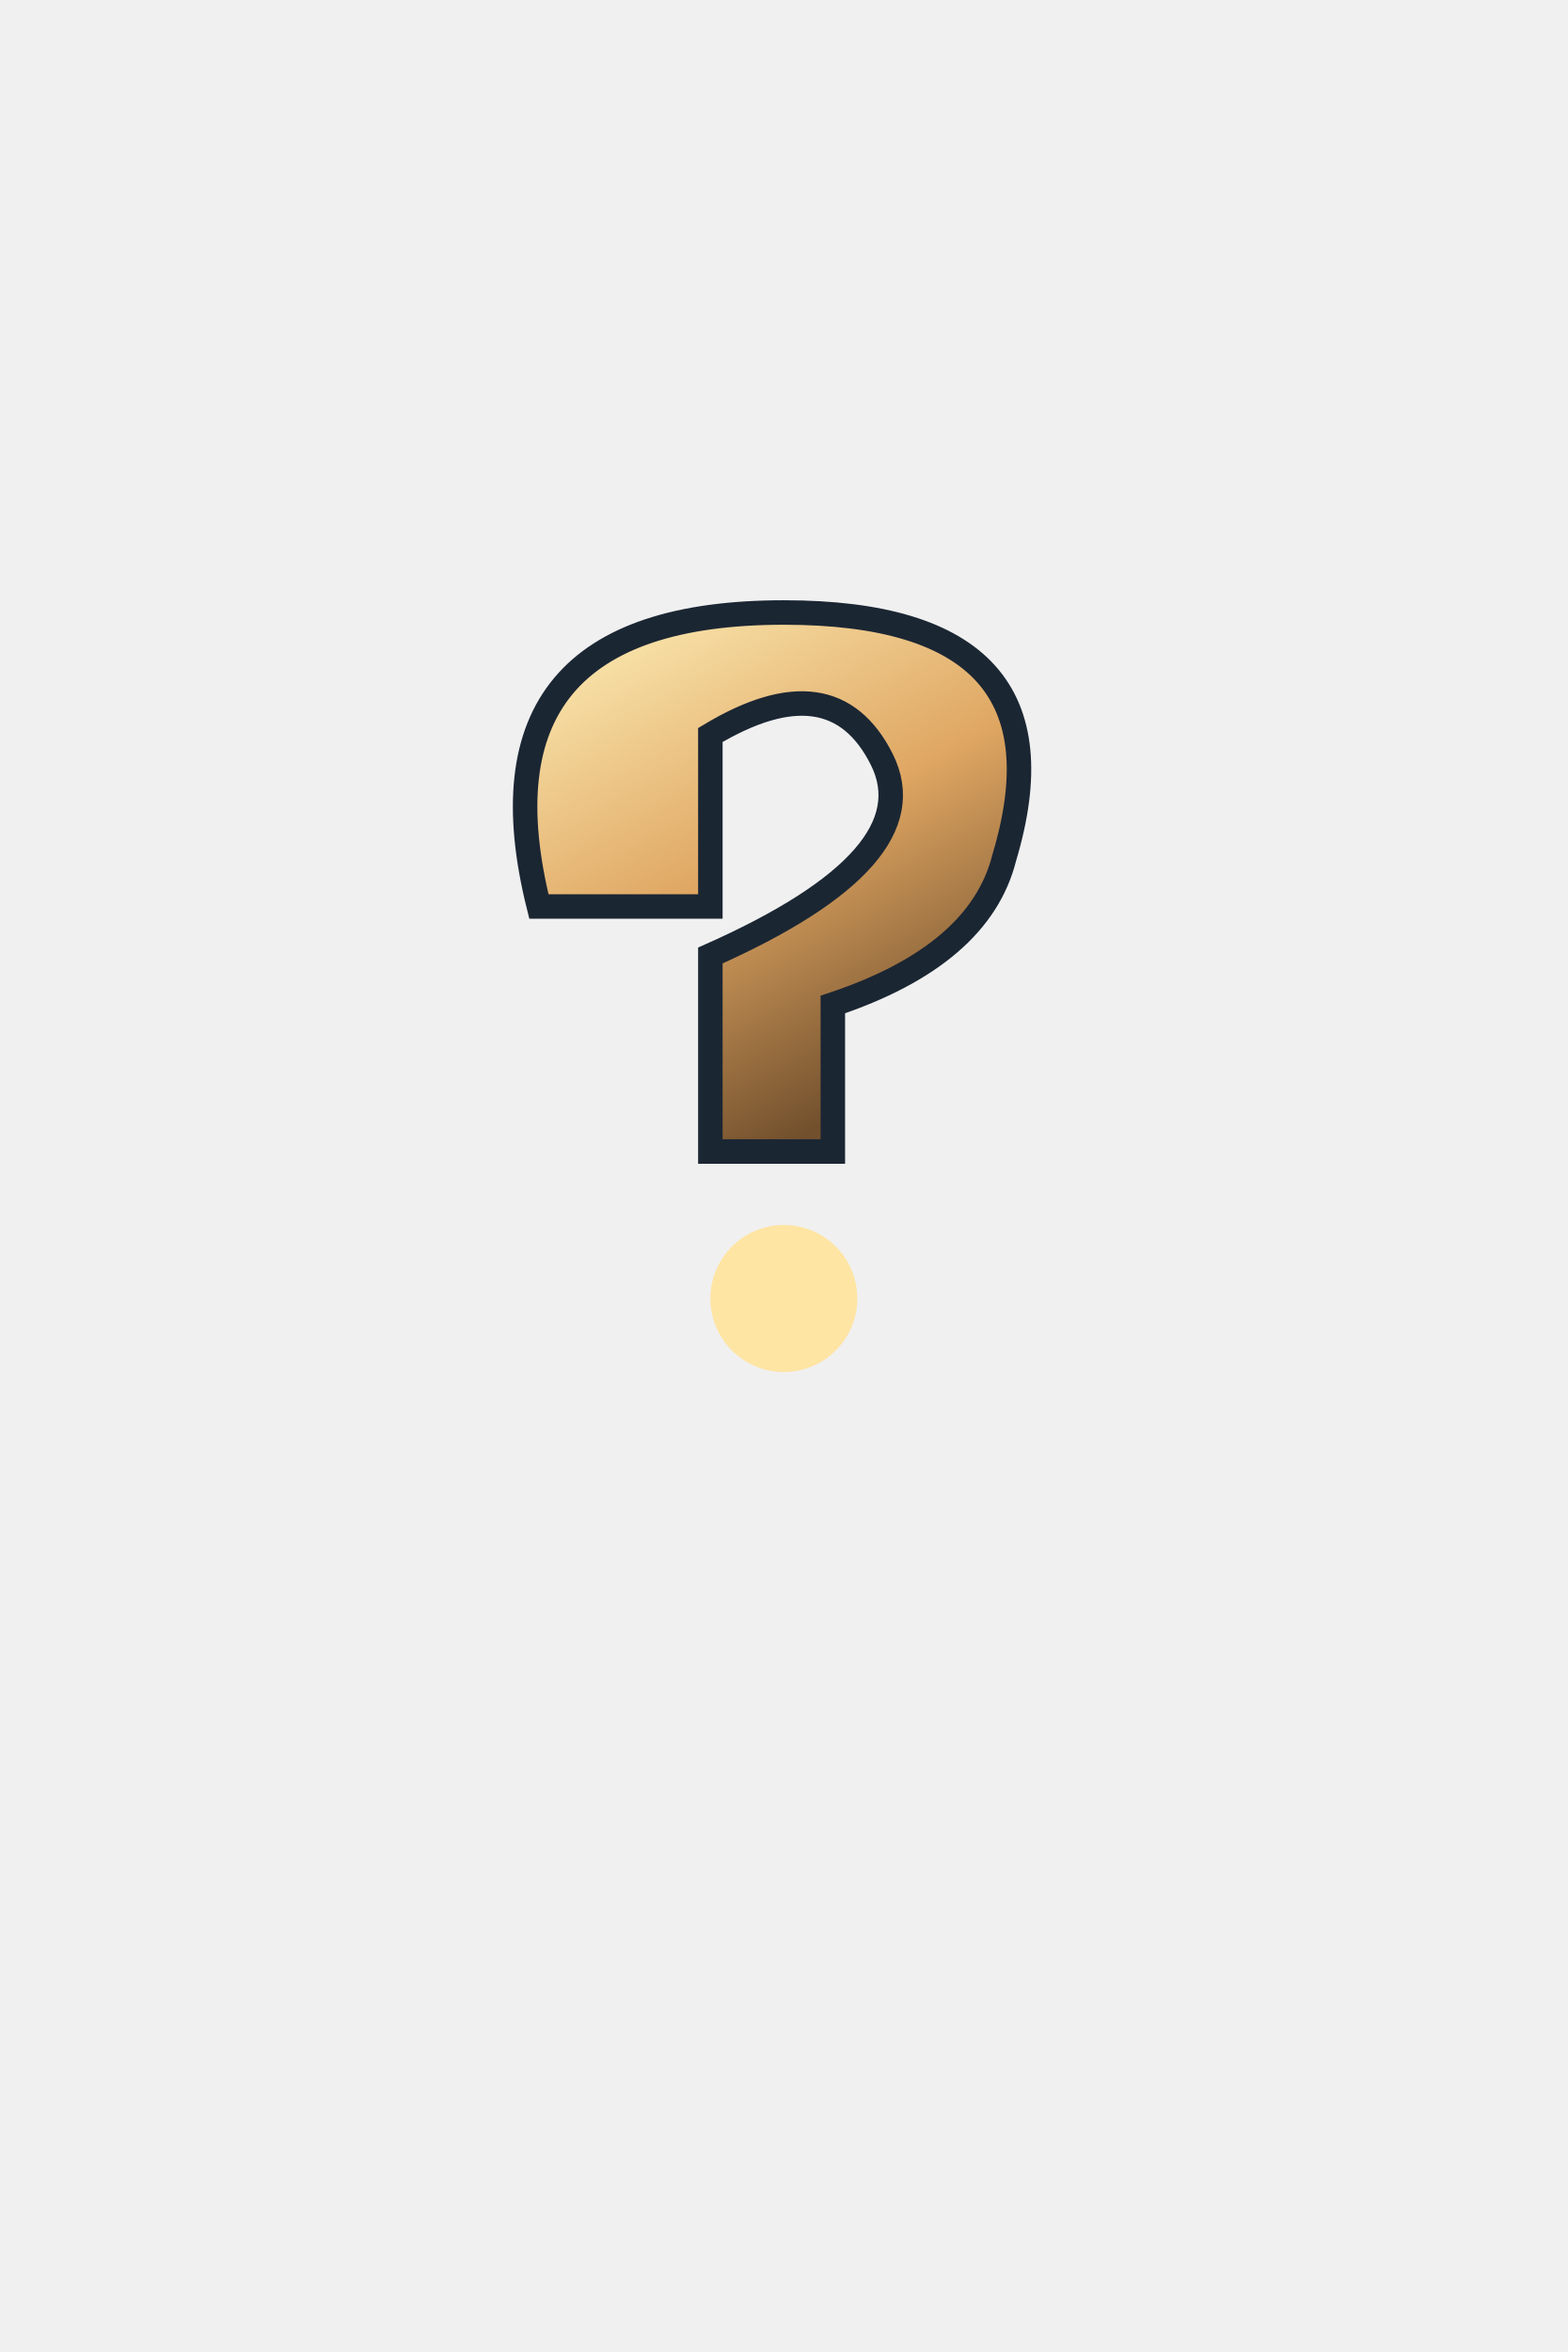
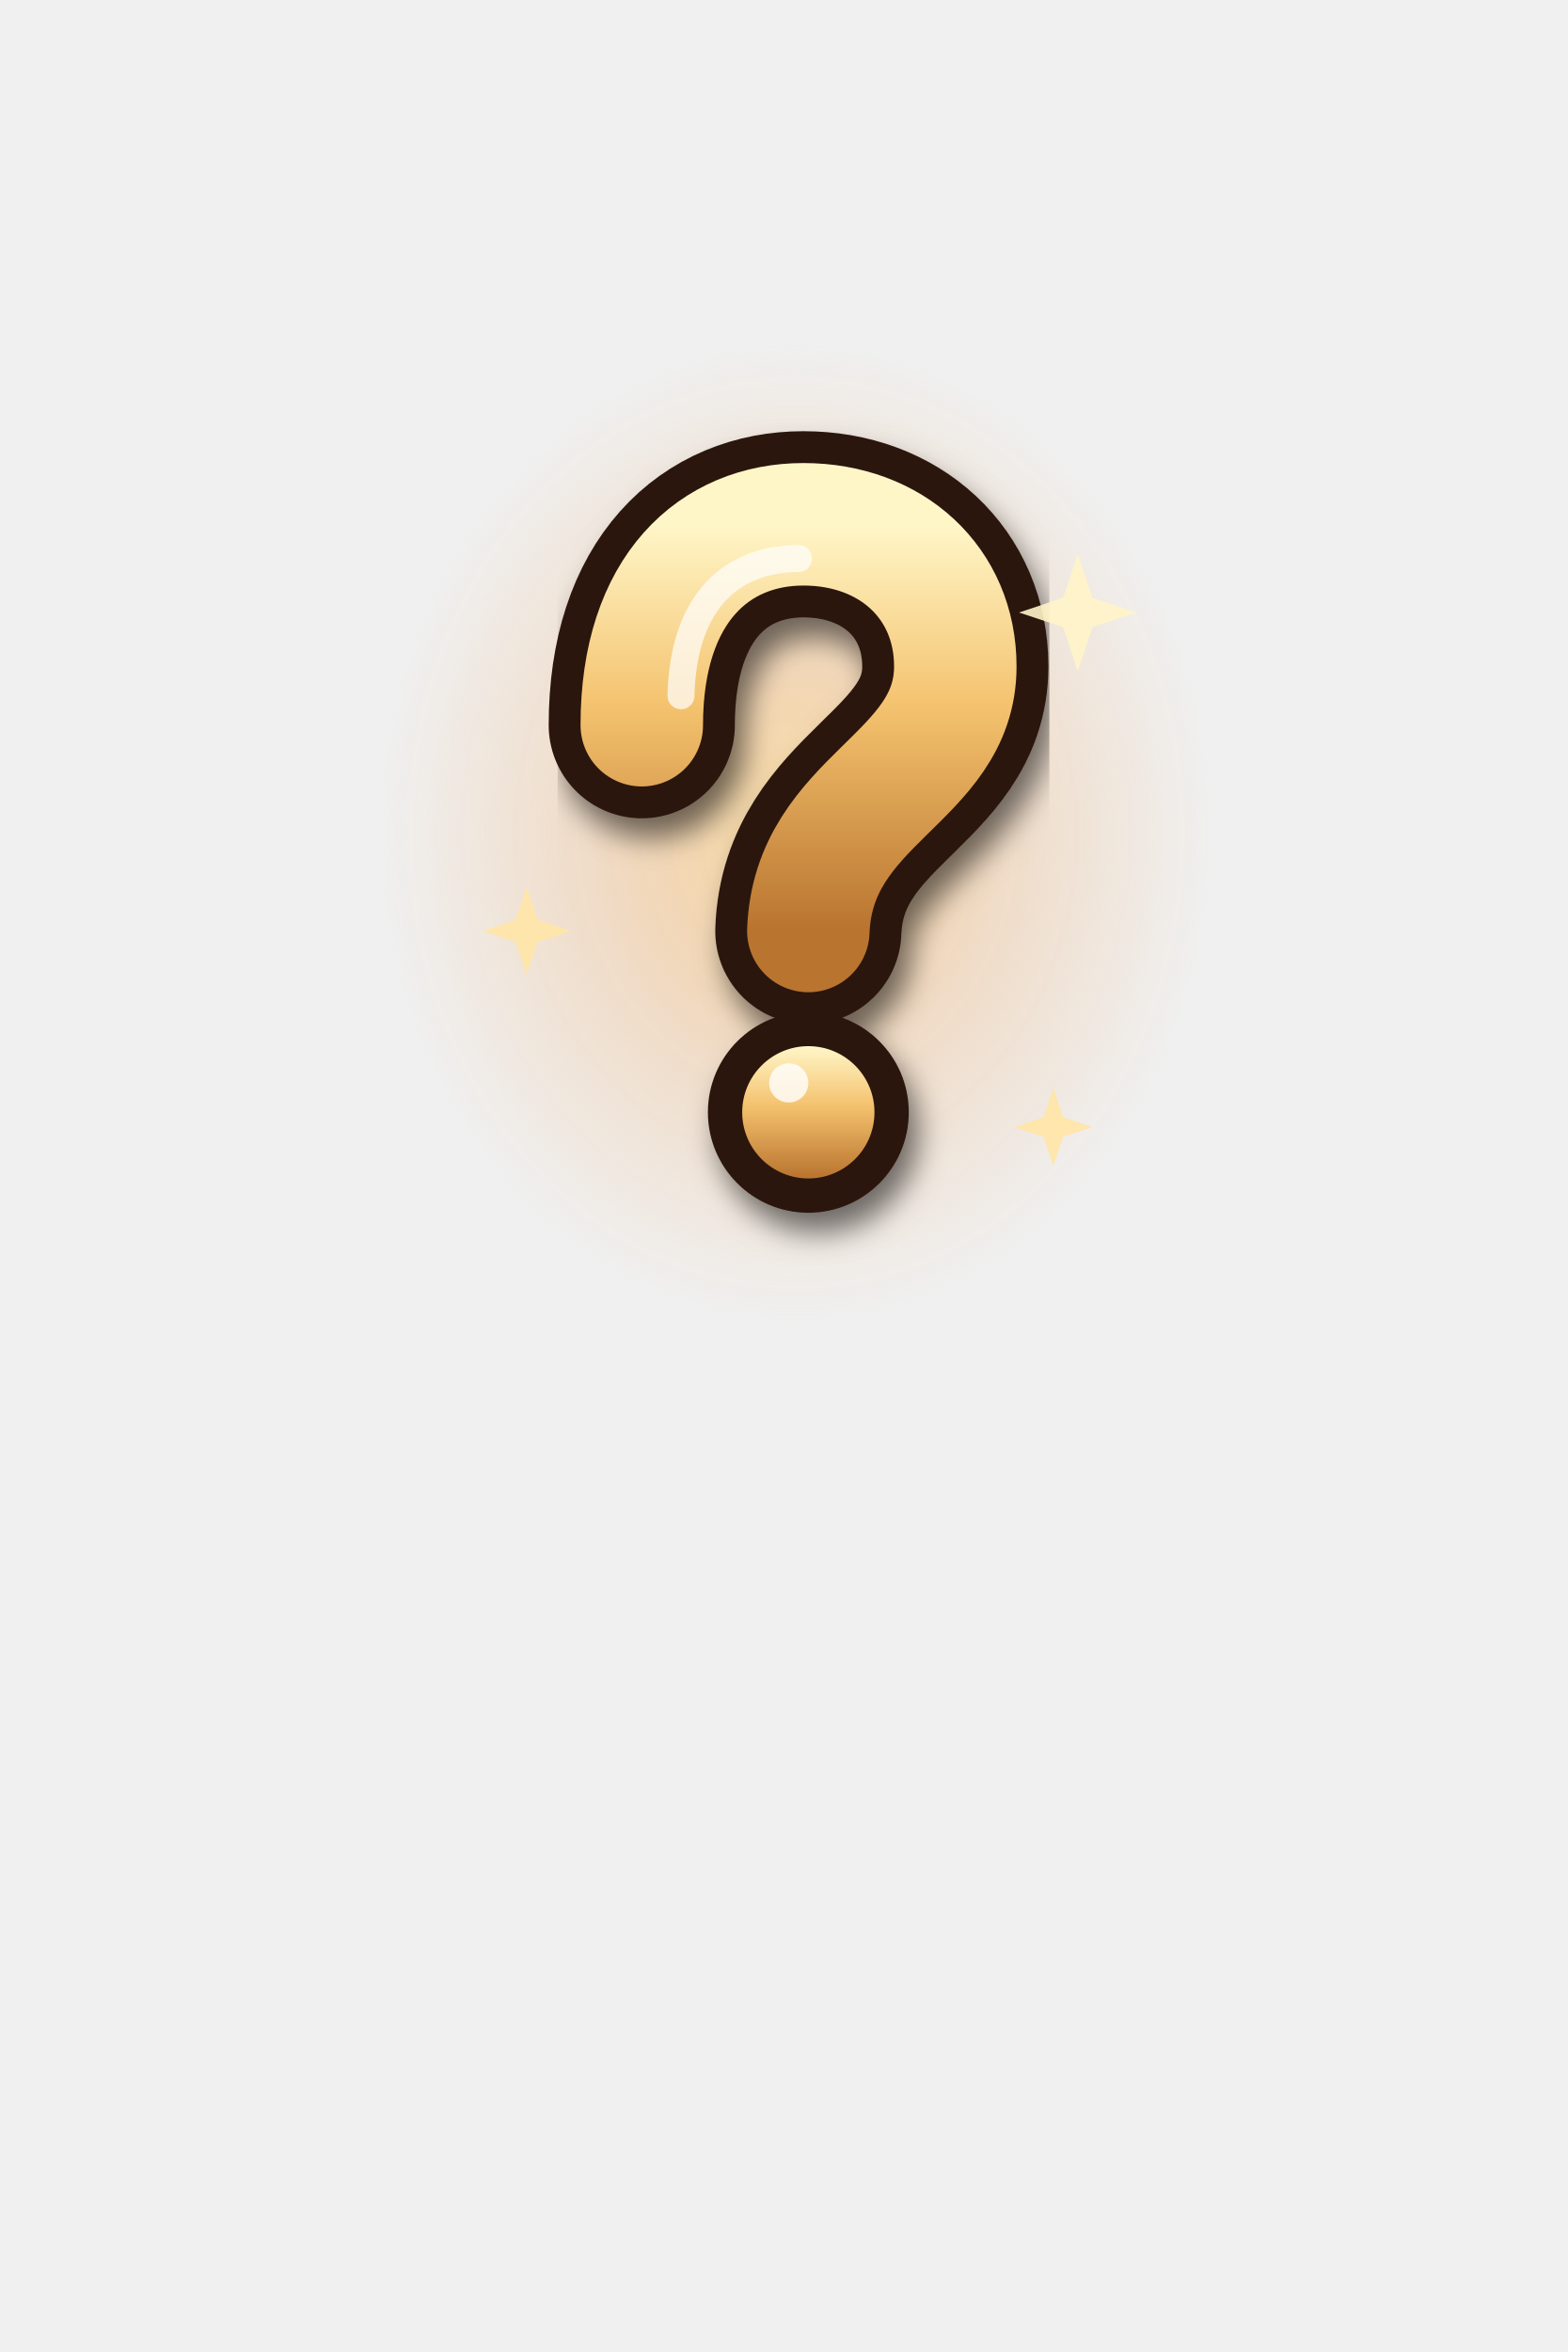
- <svg xmlns="http://www.w3.org/2000/svg" width="64" height="96" viewBox="0 0 64 96">
+ <svg xmlns="http://www.w3.org/2000/svg" width="192" height="288" viewBox="0 0 64 96">
  <defs>
-     <linearGradient id="stone" x2=".6" y2="1">
-       <stop stop-color="#496075" />
-       <stop offset="1" stop-color="#172837" />
+     <radialGradient id="alert-halo" cx=".5" cy=".5" r=".5">
+       <stop offset="0" stop-color="#ffd98a" stop-opacity=".7" />
+       <stop offset=".5" stop-color="#f0a050" stop-opacity=".25" />
+       <stop offset="1" stop-color="#f0a050" stop-opacity="0" />
+     </radialGradient>
+     <linearGradient id="alert-gold" x1="0" y1="0" x2="0" y2="1">
+       <stop offset="0" stop-color="#fff6c8" />
+       <stop offset=".45" stop-color="#f4c26e" />
+       <stop offset="1" stop-color="#b9742f" />
    </linearGradient>
-     <linearGradient id="left" x2=".2" y2="1">
-       <stop stop-color="#344a5c" />
-       <stop offset="1" stop-color="#152331" />
-     </linearGradient>
-     <linearGradient id="right" x2="1" y2="1">
-       <stop stop-color="#25394b" />
-       <stop offset="1" stop-color="#0c1825" />
-     </linearGradient>
-     <linearGradient id="cloak" x2=".8" y2="1">
-       <stop stop-color="#99d9ce" />
-       <stop offset=".3" stop-color="#397e80" />
-       <stop offset="1" stop-color="#102d3d" />
-     </linearGradient>
-     <linearGradient id="guard" x2=".5" y2="1">
-       <stop stop-color="#796b70" />
-       <stop offset=".5" stop-color="#443c50" />
-       <stop offset="1" stop-color="#1c2031" />
-     </linearGradient>
-     <linearGradient id="gold" x2=".5" y2="1">
-       <stop stop-color="#fff2bb" />
-       <stop offset=".55" stop-color="#dfa662" />
-       <stop offset="1" stop-color="#72502d" />
-     </linearGradient>
-     <radialGradient id="light">
-       <stop stop-color="#ffe5a4" stop-opacity=".85" />
-       <stop offset=".3" stop-color="#e6b574" stop-opacity=".3" />
-       <stop offset="1" stop-color="#e6b574" stop-opacity="0" />
-     </radialGradient>
-     <radialGradient id="teal">
-       <stop stop-color="#a1f1da" stop-opacity=".35" />
-       <stop offset="1" stop-color="#60b6ac" stop-opacity="0" />
-     </radialGradient>
+     <filter id="alert-shadow" x="-30%" y="-30%" width="160%" height="160%">
+       <feDropShadow dx=".4" dy=".8" stdDeviation=".6" flood-color="#000" flood-opacity=".55" />
+     </filter>
  </defs>
-   <path d="M22 37q-3-12 10-12 12 0 9 10-1 4-7 6v6h-5v-8q9-4 7-8-2-4-7-1v7Z" fill="url(#gold)" stroke="#1b2633" stroke-width="1" />
-   <circle cx="32" cy="53" r="3" fill="#ffe5a3" />
+   <g transform="translate(0 -8)">
+     <ellipse cx="32.5" cy="42" rx="17" ry="20" fill="url(#alert-halo)" />
+     <g filter="url(#alert-shadow)">
+       <path d="M26.2 37.6C26.2 32 29.2 29.4 32.8 29.4C36.4 29.4 39 31.8 39 35.2C39 39.8 33.2 40.6 33 46" fill="none" stroke="#2a1810" stroke-width="7.6" stroke-linecap="round" stroke-linejoin="round" />
+       <circle cx="33" cy="53.4" r="4.1" fill="#2a1810" />
+     </g>
+     <path d="M26.2 37.6C26.2 32 29.2 29.4 32.8 29.4C36.4 29.4 39 31.8 39 35.2C39 39.8 33.2 40.6 33 46" fill="none" stroke="url(#alert-gold)" stroke-width="5" stroke-linecap="round" stroke-linejoin="round" />
+     <circle cx="33" cy="53.4" r="2.7" fill="url(#alert-gold)" />
+     <path d="M27.8 36.4C27.9 32.4 30 30.8 32.6 30.8" fill="none" stroke="#fff" stroke-opacity=".7" stroke-width="1.1" stroke-linecap="round" />
+     <circle cx="32.2" cy="52.2" r=".8" fill="#fff" opacity=".8" />
+     <path d="M44 30.6L44.6 32.4L46.4 33L44.6 33.6L44 35.4L43.4 33.6L41.6 33L43.4 32.4Z" fill="#fff4c8" opacity=".9" />
+     <path d="M21.5 44.2L21.95 45.55L23.3 46L21.95 46.45L21.5 47.8L21.05 46.45L19.7 46L21.05 45.55Z" fill="#ffe6a6" opacity=".9" />
+     <path d="M43 52.4L43.4 53.6L44.6 54L43.4 54.4L43 55.6L42.6 54.4L41.4 54L42.6 53.6Z" fill="#ffe6a6" opacity=".9" />
+   </g>
</svg>
